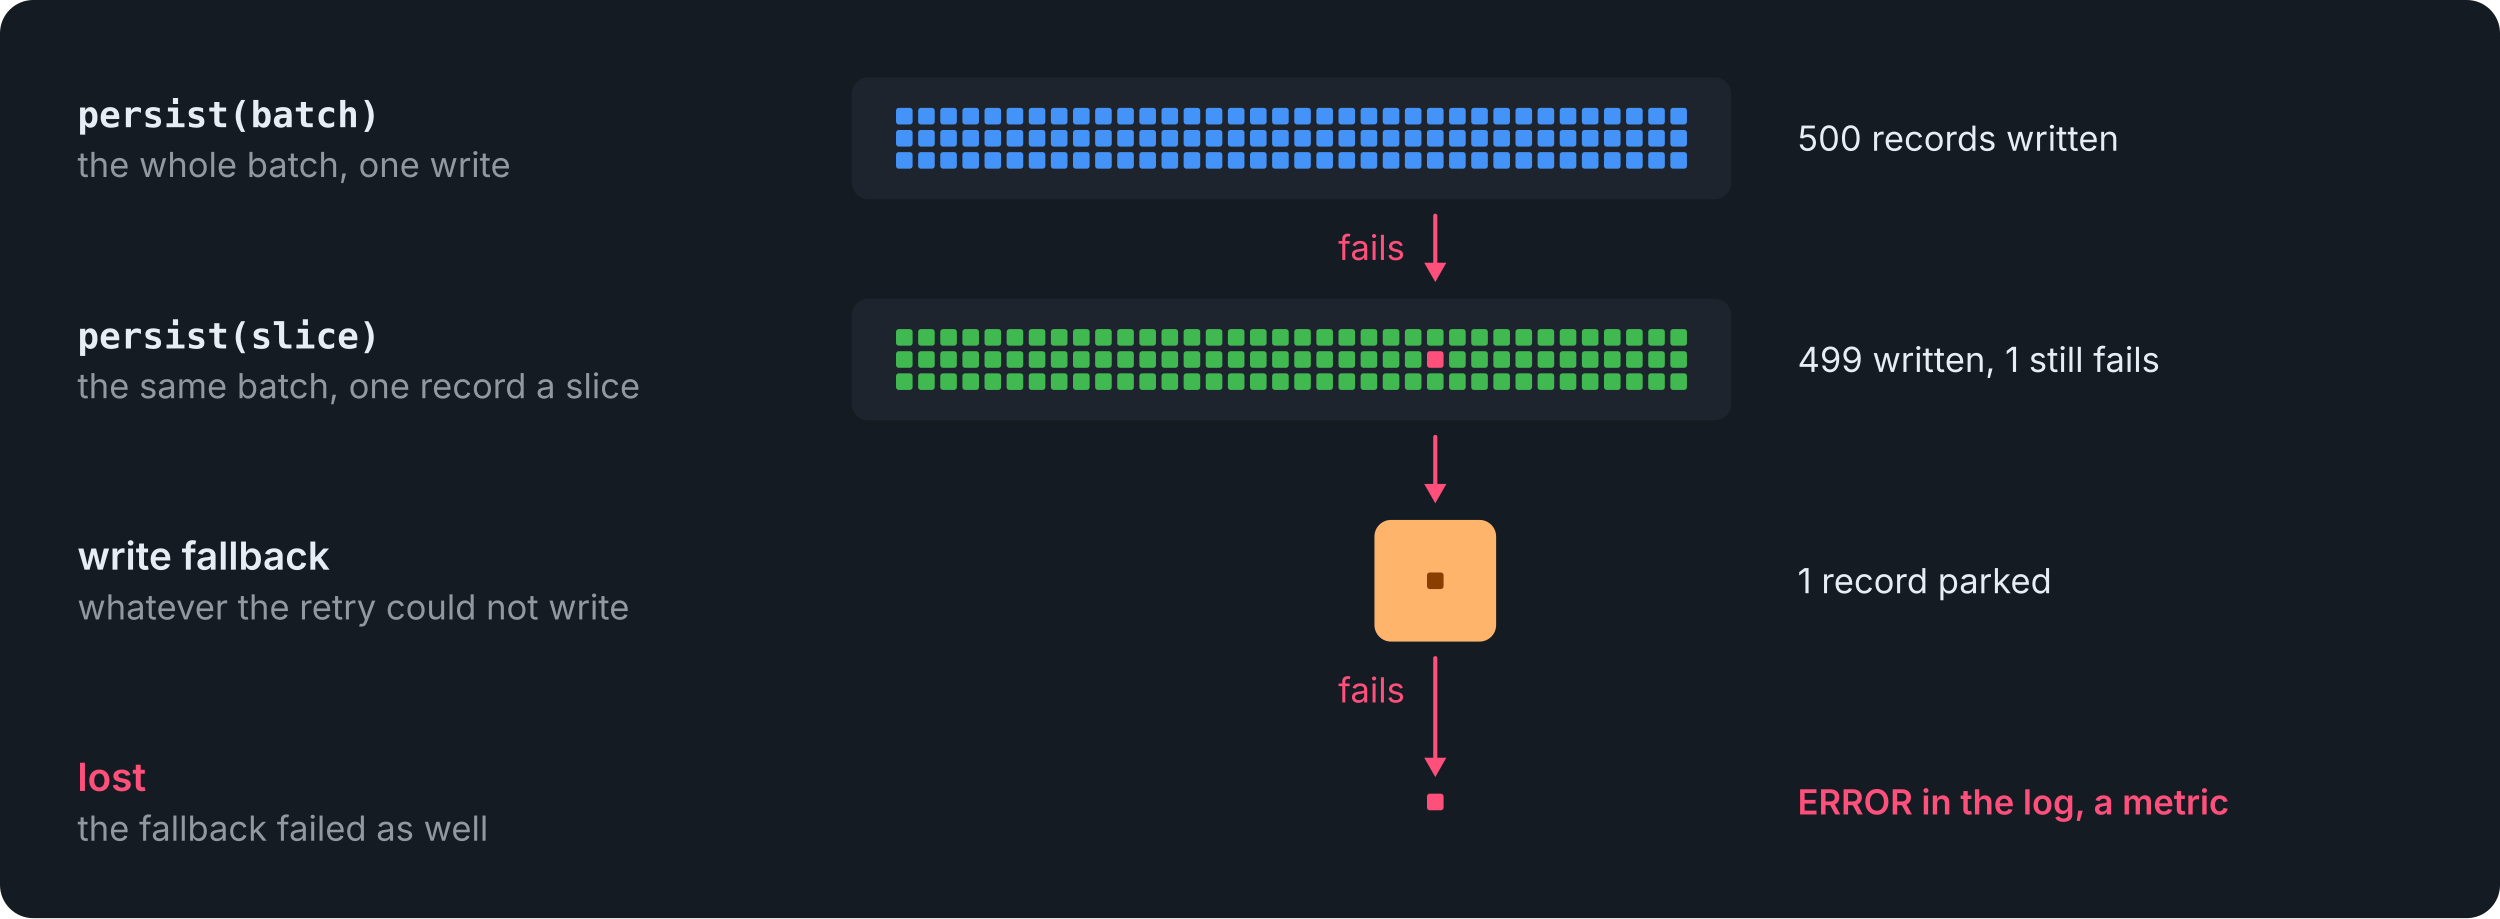
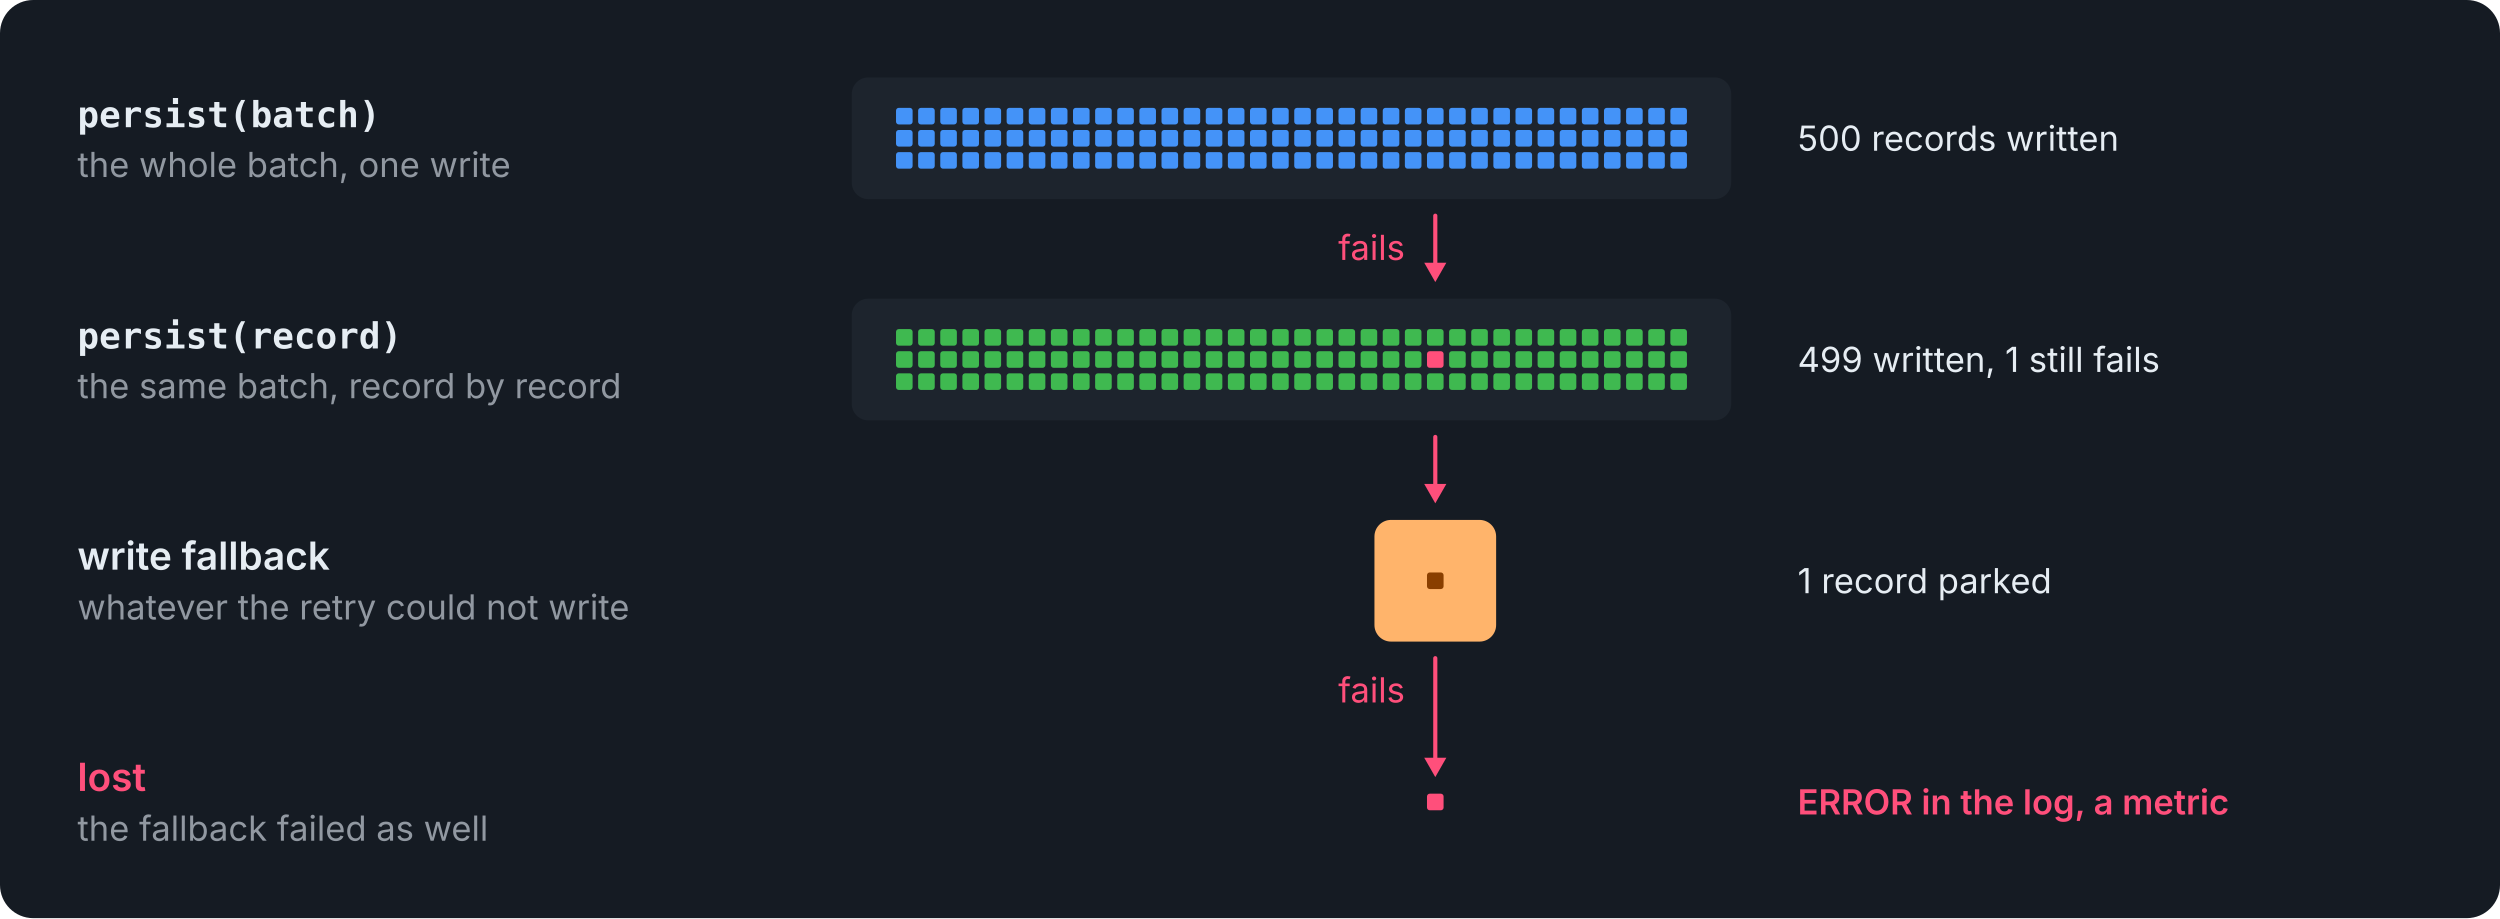
<svg xmlns="http://www.w3.org/2000/svg" viewBox="0 0 904 332" width="904" height="332" role="img">
  <rect width="904" height="332" rx="12" fill="#151B23" />
  <g transform="translate(12,12)">
    <text x="16.0" y="34.0" font-family="ui-monospace, SFMono-Regular, 'SF Mono', Menlo, Consolas, monospace" font-size="13" font-weight="600" fill="#E6EDF3" text-anchor="start">persist(batch)</text>
    <text x="16.0" y="52.0" font-family="-apple-system, BlinkMacSystemFont, 'Segoe UI', Inter, Helvetica, Arial, sans-serif" font-size="12.5" font-weight="400" fill="#9198A1" text-anchor="start">the whole batch, one write</text>
    <text x="638.0" y="42.5" font-family="-apple-system, BlinkMacSystemFont, 'Segoe UI', Inter, Helvetica, Arial, sans-serif" font-size="12.5" font-weight="400" fill="#E6EDF3" text-anchor="start">500 records written</text>
-     <text x="16.0" y="114.0" font-family="ui-monospace, SFMono-Regular, 'SF Mono', Menlo, Consolas, monospace" font-size="13" font-weight="600" fill="#E6EDF3" text-anchor="start">persist(slice)</text>
-     <text x="16.0" y="132.0" font-family="-apple-system, BlinkMacSystemFont, 'Segoe UI', Inter, Helvetica, Arial, sans-serif" font-size="12.5" font-weight="400" fill="#9198A1" text-anchor="start">the same batch, one record a slice</text>
+     <text x="16.0" y="114.0" font-family="ui-monospace, SFMono-Regular, 'SF Mono', Menlo, Consolas, monospace" font-size="13" font-weight="600" fill="#E6EDF3" text-anchor="start">persist(record)</text>
+     <text x="16.0" y="132.0" font-family="-apple-system, BlinkMacSystemFont, 'Segoe UI', Inter, Helvetica, Arial, sans-serif" font-size="12.5" font-weight="400" fill="#9198A1" text-anchor="start">the same batch, record by record</text>
    <text x="638.0" y="122.5" font-family="-apple-system, BlinkMacSystemFont, 'Segoe UI', Inter, Helvetica, Arial, sans-serif" font-size="12.5" font-weight="400" fill="#E6EDF3" text-anchor="start">499 written, 1 still fails</text>
    <text x="16.0" y="194.0" font-family="-apple-system, BlinkMacSystemFont, 'Segoe UI', Inter, Helvetica, Arial, sans-serif" font-size="14" font-weight="600" fill="#E6EDF3" text-anchor="start">write fallback</text>
    <text x="16.0" y="212.0" font-family="-apple-system, BlinkMacSystemFont, 'Segoe UI', Inter, Helvetica, Arial, sans-serif" font-size="12.5" font-weight="400" fill="#9198A1" text-anchor="start">whatever the retry could not write</text>
    <text x="638.0" y="202.5" font-family="-apple-system, BlinkMacSystemFont, 'Segoe UI', Inter, Helvetica, Arial, sans-serif" font-size="12.5" font-weight="400" fill="#E6EDF3" text-anchor="start">1 record parked</text>
    <text x="16.0" y="274.0" font-family="-apple-system, BlinkMacSystemFont, 'Segoe UI', Inter, Helvetica, Arial, sans-serif" font-size="14" font-weight="600" fill="#FF4F7B" text-anchor="start">lost</text>
    <text x="16.0" y="292.0" font-family="-apple-system, BlinkMacSystemFont, 'Segoe UI', Inter, Helvetica, Arial, sans-serif" font-size="12.5" font-weight="400" fill="#9198A1" text-anchor="start">the fallback failed as well</text>
    <text x="638.0" y="282.5" font-family="-apple-system, BlinkMacSystemFont, 'Segoe UI', Inter, Helvetica, Arial, sans-serif" font-size="12.5" font-weight="600" fill="#FF4F7B" text-anchor="start">ERROR in the log, a metric</text>
    <rect x="296.0" y="16.0" width="318.0" height="44.0" rx="6" fill="#1D242D" />
    <rect x="312.0" y="27.0" width="6.0" height="6.0" rx="1" fill="#4493F8" />
    <rect x="312.0" y="35.0" width="6.0" height="6.0" rx="1" fill="#4493F8" />
    <rect x="312.0" y="43.0" width="6.0" height="6.0" rx="1" fill="#4493F8" />
    <rect x="320.0" y="27.0" width="6.0" height="6.0" rx="1" fill="#4493F8" />
    <rect x="320.0" y="35.0" width="6.0" height="6.0" rx="1" fill="#4493F8" />
    <rect x="320.0" y="43.0" width="6.0" height="6.0" rx="1" fill="#4493F8" />
    <rect x="328.0" y="27.0" width="6.0" height="6.0" rx="1" fill="#4493F8" />
    <rect x="328.0" y="35.0" width="6.0" height="6.0" rx="1" fill="#4493F8" />
    <rect x="328.0" y="43.0" width="6.0" height="6.0" rx="1" fill="#4493F8" />
    <rect x="336.0" y="27.0" width="6.0" height="6.0" rx="1" fill="#4493F8" />
    <rect x="336.0" y="35.0" width="6.0" height="6.0" rx="1" fill="#4493F8" />
    <rect x="336.0" y="43.0" width="6.0" height="6.0" rx="1" fill="#4493F8" />
    <rect x="344.0" y="27.0" width="6.0" height="6.0" rx="1" fill="#4493F8" />
    <rect x="344.0" y="35.0" width="6.0" height="6.0" rx="1" fill="#4493F8" />
    <rect x="344.0" y="43.0" width="6.0" height="6.0" rx="1" fill="#4493F8" />
    <rect x="352.0" y="27.0" width="6.0" height="6.0" rx="1" fill="#4493F8" />
    <rect x="352.0" y="35.0" width="6.0" height="6.0" rx="1" fill="#4493F8" />
    <rect x="352.0" y="43.0" width="6.0" height="6.0" rx="1" fill="#4493F8" />
    <rect x="360.0" y="27.0" width="6.0" height="6.0" rx="1" fill="#4493F8" />
    <rect x="360.0" y="35.0" width="6.0" height="6.0" rx="1" fill="#4493F8" />
    <rect x="360.0" y="43.0" width="6.0" height="6.0" rx="1" fill="#4493F8" />
    <rect x="368.0" y="27.0" width="6.0" height="6.0" rx="1" fill="#4493F8" />
    <rect x="368.0" y="35.0" width="6.0" height="6.0" rx="1" fill="#4493F8" />
    <rect x="368.0" y="43.0" width="6.0" height="6.0" rx="1" fill="#4493F8" />
    <rect x="376.0" y="27.0" width="6.0" height="6.0" rx="1" fill="#4493F8" />
    <rect x="376.0" y="35.0" width="6.0" height="6.0" rx="1" fill="#4493F8" />
    <rect x="376.0" y="43.0" width="6.0" height="6.0" rx="1" fill="#4493F8" />
    <rect x="384.0" y="27.0" width="6.0" height="6.0" rx="1" fill="#4493F8" />
    <rect x="384.0" y="35.0" width="6.0" height="6.0" rx="1" fill="#4493F8" />
    <rect x="384.0" y="43.0" width="6.0" height="6.0" rx="1" fill="#4493F8" />
    <rect x="392.0" y="27.0" width="6.0" height="6.0" rx="1" fill="#4493F8" />
    <rect x="392.0" y="35.0" width="6.0" height="6.0" rx="1" fill="#4493F8" />
    <rect x="392.0" y="43.0" width="6.0" height="6.0" rx="1" fill="#4493F8" />
    <rect x="400.0" y="27.0" width="6.0" height="6.0" rx="1" fill="#4493F8" />
    <rect x="400.0" y="35.0" width="6.0" height="6.0" rx="1" fill="#4493F8" />
    <rect x="400.0" y="43.0" width="6.0" height="6.0" rx="1" fill="#4493F8" />
    <rect x="408.0" y="27.0" width="6.0" height="6.0" rx="1" fill="#4493F8" />
    <rect x="408.0" y="35.0" width="6.0" height="6.0" rx="1" fill="#4493F8" />
    <rect x="408.0" y="43.0" width="6.0" height="6.0" rx="1" fill="#4493F8" />
    <rect x="416.0" y="27.0" width="6.0" height="6.0" rx="1" fill="#4493F8" />
    <rect x="416.0" y="35.0" width="6.0" height="6.0" rx="1" fill="#4493F8" />
    <rect x="416.0" y="43.0" width="6.0" height="6.0" rx="1" fill="#4493F8" />
    <rect x="424.0" y="27.0" width="6.0" height="6.0" rx="1" fill="#4493F8" />
    <rect x="424.0" y="35.0" width="6.0" height="6.0" rx="1" fill="#4493F8" />
    <rect x="424.0" y="43.0" width="6.0" height="6.0" rx="1" fill="#4493F8" />
    <rect x="432.0" y="27.0" width="6.0" height="6.0" rx="1" fill="#4493F8" />
    <rect x="432.0" y="35.0" width="6.0" height="6.0" rx="1" fill="#4493F8" />
    <rect x="432.0" y="43.0" width="6.0" height="6.0" rx="1" fill="#4493F8" />
    <rect x="440.0" y="27.0" width="6.0" height="6.0" rx="1" fill="#4493F8" />
    <rect x="440.0" y="35.0" width="6.0" height="6.0" rx="1" fill="#4493F8" />
    <rect x="440.0" y="43.0" width="6.0" height="6.0" rx="1" fill="#4493F8" />
    <rect x="448.0" y="27.0" width="6.0" height="6.0" rx="1" fill="#4493F8" />
    <rect x="448.0" y="35.0" width="6.0" height="6.0" rx="1" fill="#4493F8" />
    <rect x="448.0" y="43.0" width="6.0" height="6.0" rx="1" fill="#4493F8" />
    <rect x="456.0" y="27.0" width="6.0" height="6.0" rx="1" fill="#4493F8" />
    <rect x="456.0" y="35.0" width="6.0" height="6.0" rx="1" fill="#4493F8" />
    <rect x="456.0" y="43.0" width="6.0" height="6.0" rx="1" fill="#4493F8" />
    <rect x="464.0" y="27.0" width="6.0" height="6.0" rx="1" fill="#4493F8" />
    <rect x="464.0" y="35.0" width="6.0" height="6.0" rx="1" fill="#4493F8" />
    <rect x="464.0" y="43.0" width="6.0" height="6.0" rx="1" fill="#4493F8" />
    <rect x="472.0" y="27.0" width="6.0" height="6.0" rx="1" fill="#4493F8" />
    <rect x="472.0" y="35.0" width="6.0" height="6.0" rx="1" fill="#4493F8" />
    <rect x="472.0" y="43.0" width="6.0" height="6.0" rx="1" fill="#4493F8" />
    <rect x="480.0" y="27.0" width="6.0" height="6.0" rx="1" fill="#4493F8" />
    <rect x="480.0" y="35.0" width="6.0" height="6.0" rx="1" fill="#4493F8" />
    <rect x="480.0" y="43.0" width="6.0" height="6.0" rx="1" fill="#4493F8" />
    <rect x="488.0" y="27.0" width="6.0" height="6.0" rx="1" fill="#4493F8" />
    <rect x="488.0" y="35.0" width="6.0" height="6.0" rx="1" fill="#4493F8" />
    <rect x="488.0" y="43.0" width="6.0" height="6.0" rx="1" fill="#4493F8" />
    <rect x="496.0" y="27.0" width="6.0" height="6.0" rx="1" fill="#4493F8" />
    <rect x="496.0" y="35.0" width="6.0" height="6.0" rx="1" fill="#4493F8" />
    <rect x="496.0" y="43.0" width="6.0" height="6.0" rx="1" fill="#4493F8" />
    <rect x="504.0" y="27.0" width="6.0" height="6.0" rx="1" fill="#4493F8" />
    <rect x="504.0" y="35.0" width="6.0" height="6.0" rx="1" fill="#4493F8" />
    <rect x="504.0" y="43.0" width="6.0" height="6.0" rx="1" fill="#4493F8" />
    <rect x="512.0" y="27.0" width="6.0" height="6.0" rx="1" fill="#4493F8" />
    <rect x="512.0" y="35.0" width="6.0" height="6.0" rx="1" fill="#4493F8" />
    <rect x="512.0" y="43.0" width="6.0" height="6.0" rx="1" fill="#4493F8" />
    <rect x="520.0" y="27.0" width="6.0" height="6.0" rx="1" fill="#4493F8" />
    <rect x="520.0" y="35.0" width="6.0" height="6.0" rx="1" fill="#4493F8" />
    <rect x="520.0" y="43.0" width="6.0" height="6.0" rx="1" fill="#4493F8" />
    <rect x="528.0" y="27.0" width="6.0" height="6.0" rx="1" fill="#4493F8" />
    <rect x="528.0" y="35.0" width="6.0" height="6.0" rx="1" fill="#4493F8" />
    <rect x="528.0" y="43.0" width="6.0" height="6.0" rx="1" fill="#4493F8" />
    <rect x="536.0" y="27.0" width="6.0" height="6.0" rx="1" fill="#4493F8" />
    <rect x="536.0" y="35.0" width="6.0" height="6.0" rx="1" fill="#4493F8" />
    <rect x="536.0" y="43.0" width="6.0" height="6.0" rx="1" fill="#4493F8" />
    <rect x="544.0" y="27.0" width="6.0" height="6.0" rx="1" fill="#4493F8" />
    <rect x="544.0" y="35.0" width="6.0" height="6.0" rx="1" fill="#4493F8" />
    <rect x="544.0" y="43.0" width="6.0" height="6.0" rx="1" fill="#4493F8" />
    <rect x="552.0" y="27.0" width="6.0" height="6.0" rx="1" fill="#4493F8" />
    <rect x="552.0" y="35.0" width="6.0" height="6.0" rx="1" fill="#4493F8" />
    <rect x="552.0" y="43.0" width="6.0" height="6.0" rx="1" fill="#4493F8" />
    <rect x="560.0" y="27.0" width="6.0" height="6.0" rx="1" fill="#4493F8" />
    <rect x="560.0" y="35.0" width="6.0" height="6.0" rx="1" fill="#4493F8" />
    <rect x="560.0" y="43.0" width="6.0" height="6.0" rx="1" fill="#4493F8" />
    <rect x="568.0" y="27.0" width="6.0" height="6.0" rx="1" fill="#4493F8" />
    <rect x="568.0" y="35.0" width="6.0" height="6.0" rx="1" fill="#4493F8" />
    <rect x="568.0" y="43.0" width="6.0" height="6.0" rx="1" fill="#4493F8" />
    <rect x="576.0" y="27.0" width="6.0" height="6.0" rx="1" fill="#4493F8" />
    <rect x="576.0" y="35.0" width="6.0" height="6.0" rx="1" fill="#4493F8" />
    <rect x="576.0" y="43.0" width="6.0" height="6.0" rx="1" fill="#4493F8" />
    <rect x="584.0" y="27.0" width="6.0" height="6.0" rx="1" fill="#4493F8" />
    <rect x="584.0" y="35.0" width="6.0" height="6.0" rx="1" fill="#4493F8" />
    <rect x="584.0" y="43.0" width="6.0" height="6.0" rx="1" fill="#4493F8" />
    <rect x="592.0" y="27.0" width="6.0" height="6.0" rx="1" fill="#4493F8" />
    <rect x="592.0" y="35.0" width="6.0" height="6.0" rx="1" fill="#4493F8" />
    <rect x="592.0" y="43.0" width="6.0" height="6.0" rx="1" fill="#4493F8" />
    <rect x="296.0" y="96.0" width="318.0" height="44.0" rx="6" fill="#1D242D" />
    <rect x="312.0" y="107.0" width="6.0" height="6.0" rx="1" fill="#3FB950" />
    <rect x="312.0" y="115.0" width="6.0" height="6.0" rx="1" fill="#3FB950" />
    <rect x="312.0" y="123.0" width="6.0" height="6.0" rx="1" fill="#3FB950" />
    <rect x="320.0" y="107.0" width="6.0" height="6.0" rx="1" fill="#3FB950" />
    <rect x="320.0" y="115.0" width="6.0" height="6.0" rx="1" fill="#3FB950" />
    <rect x="320.0" y="123.0" width="6.0" height="6.0" rx="1" fill="#3FB950" />
    <rect x="328.0" y="107.0" width="6.0" height="6.0" rx="1" fill="#3FB950" />
    <rect x="328.0" y="115.0" width="6.0" height="6.0" rx="1" fill="#3FB950" />
    <rect x="328.0" y="123.0" width="6.0" height="6.0" rx="1" fill="#3FB950" />
    <rect x="336.0" y="107.0" width="6.0" height="6.0" rx="1" fill="#3FB950" />
    <rect x="336.0" y="115.0" width="6.0" height="6.0" rx="1" fill="#3FB950" />
    <rect x="336.0" y="123.0" width="6.0" height="6.0" rx="1" fill="#3FB950" />
    <rect x="344.0" y="107.0" width="6.0" height="6.0" rx="1" fill="#3FB950" />
    <rect x="344.0" y="115.0" width="6.0" height="6.0" rx="1" fill="#3FB950" />
    <rect x="344.0" y="123.0" width="6.0" height="6.0" rx="1" fill="#3FB950" />
    <rect x="352.0" y="107.0" width="6.0" height="6.0" rx="1" fill="#3FB950" />
    <rect x="352.0" y="115.0" width="6.0" height="6.0" rx="1" fill="#3FB950" />
    <rect x="352.0" y="123.0" width="6.0" height="6.0" rx="1" fill="#3FB950" />
    <rect x="360.0" y="107.0" width="6.0" height="6.0" rx="1" fill="#3FB950" />
    <rect x="360.0" y="115.0" width="6.0" height="6.0" rx="1" fill="#3FB950" />
    <rect x="360.0" y="123.0" width="6.0" height="6.0" rx="1" fill="#3FB950" />
    <rect x="368.0" y="107.0" width="6.0" height="6.0" rx="1" fill="#3FB950" />
    <rect x="368.0" y="115.0" width="6.0" height="6.0" rx="1" fill="#3FB950" />
    <rect x="368.0" y="123.0" width="6.0" height="6.0" rx="1" fill="#3FB950" />
    <rect x="376.0" y="107.0" width="6.0" height="6.0" rx="1" fill="#3FB950" />
    <rect x="376.0" y="115.0" width="6.0" height="6.0" rx="1" fill="#3FB950" />
    <rect x="376.0" y="123.0" width="6.0" height="6.0" rx="1" fill="#3FB950" />
    <rect x="384.0" y="107.0" width="6.0" height="6.0" rx="1" fill="#3FB950" />
    <rect x="384.0" y="115.0" width="6.0" height="6.0" rx="1" fill="#3FB950" />
    <rect x="384.0" y="123.0" width="6.0" height="6.0" rx="1" fill="#3FB950" />
    <rect x="392.0" y="107.0" width="6.0" height="6.0" rx="1" fill="#3FB950" />
    <rect x="392.0" y="115.0" width="6.0" height="6.0" rx="1" fill="#3FB950" />
    <rect x="392.0" y="123.0" width="6.0" height="6.0" rx="1" fill="#3FB950" />
    <rect x="400.0" y="107.0" width="6.0" height="6.0" rx="1" fill="#3FB950" />
    <rect x="400.0" y="115.0" width="6.0" height="6.0" rx="1" fill="#3FB950" />
    <rect x="400.0" y="123.0" width="6.0" height="6.0" rx="1" fill="#3FB950" />
    <rect x="408.0" y="107.0" width="6.0" height="6.0" rx="1" fill="#3FB950" />
    <rect x="408.0" y="115.0" width="6.0" height="6.0" rx="1" fill="#3FB950" />
    <rect x="408.0" y="123.0" width="6.0" height="6.0" rx="1" fill="#3FB950" />
    <rect x="416.0" y="107.0" width="6.0" height="6.0" rx="1" fill="#3FB950" />
    <rect x="416.0" y="115.0" width="6.0" height="6.0" rx="1" fill="#3FB950" />
    <rect x="416.0" y="123.0" width="6.0" height="6.0" rx="1" fill="#3FB950" />
    <rect x="424.0" y="107.0" width="6.0" height="6.0" rx="1" fill="#3FB950" />
    <rect x="424.0" y="115.0" width="6.0" height="6.0" rx="1" fill="#3FB950" />
    <rect x="424.0" y="123.0" width="6.0" height="6.0" rx="1" fill="#3FB950" />
    <rect x="432.0" y="107.0" width="6.0" height="6.0" rx="1" fill="#3FB950" />
    <rect x="432.0" y="115.0" width="6.0" height="6.0" rx="1" fill="#3FB950" />
    <rect x="432.0" y="123.0" width="6.0" height="6.0" rx="1" fill="#3FB950" />
    <rect x="440.0" y="107.0" width="6.0" height="6.0" rx="1" fill="#3FB950" />
    <rect x="440.0" y="115.0" width="6.0" height="6.0" rx="1" fill="#3FB950" />
    <rect x="440.0" y="123.0" width="6.0" height="6.0" rx="1" fill="#3FB950" />
    <rect x="448.0" y="107.0" width="6.0" height="6.0" rx="1" fill="#3FB950" />
    <rect x="448.0" y="115.0" width="6.0" height="6.0" rx="1" fill="#3FB950" />
    <rect x="448.0" y="123.0" width="6.0" height="6.0" rx="1" fill="#3FB950" />
    <rect x="456.0" y="107.0" width="6.0" height="6.0" rx="1" fill="#3FB950" />
    <rect x="456.0" y="115.0" width="6.0" height="6.0" rx="1" fill="#3FB950" />
    <rect x="456.0" y="123.0" width="6.0" height="6.0" rx="1" fill="#3FB950" />
    <rect x="464.0" y="107.0" width="6.0" height="6.0" rx="1" fill="#3FB950" />
    <rect x="464.0" y="115.0" width="6.0" height="6.0" rx="1" fill="#3FB950" />
    <rect x="464.0" y="123.0" width="6.0" height="6.0" rx="1" fill="#3FB950" />
    <rect x="472.0" y="107.0" width="6.0" height="6.0" rx="1" fill="#3FB950" />
    <rect x="472.0" y="115.0" width="6.0" height="6.0" rx="1" fill="#3FB950" />
    <rect x="472.0" y="123.0" width="6.0" height="6.0" rx="1" fill="#3FB950" />
    <rect x="480.0" y="107.0" width="6.0" height="6.0" rx="1" fill="#3FB950" />
    <rect x="480.0" y="115.0" width="6.0" height="6.0" rx="1" fill="#3FB950" />
    <rect x="480.0" y="123.0" width="6.0" height="6.0" rx="1" fill="#3FB950" />
    <rect x="488.0" y="107.0" width="6.0" height="6.0" rx="1" fill="#3FB950" />
    <rect x="488.0" y="115.0" width="6.0" height="6.0" rx="1" fill="#3FB950" />
    <rect x="488.0" y="123.0" width="6.0" height="6.0" rx="1" fill="#3FB950" />
    <rect x="496.0" y="107.0" width="6.0" height="6.0" rx="1" fill="#3FB950" />
    <rect x="496.0" y="115.0" width="6.0" height="6.0" rx="1" fill="#3FB950" />
    <rect x="496.0" y="123.0" width="6.0" height="6.0" rx="1" fill="#3FB950" />
    <rect x="504.0" y="107.0" width="6.0" height="6.0" rx="1" fill="#3FB950" />
    <rect x="504.0" y="115.0" width="6.0" height="6.0" rx="1" fill="#FF4F7B" />
    <rect x="504.0" y="123.0" width="6.0" height="6.0" rx="1" fill="#3FB950" />
    <rect x="512.0" y="107.0" width="6.0" height="6.0" rx="1" fill="#3FB950" />
    <rect x="512.0" y="115.0" width="6.0" height="6.0" rx="1" fill="#3FB950" />
    <rect x="512.0" y="123.0" width="6.0" height="6.0" rx="1" fill="#3FB950" />
    <rect x="520.0" y="107.0" width="6.0" height="6.0" rx="1" fill="#3FB950" />
    <rect x="520.0" y="115.0" width="6.0" height="6.0" rx="1" fill="#3FB950" />
    <rect x="520.0" y="123.0" width="6.0" height="6.0" rx="1" fill="#3FB950" />
    <rect x="528.0" y="107.0" width="6.0" height="6.0" rx="1" fill="#3FB950" />
    <rect x="528.0" y="115.0" width="6.0" height="6.0" rx="1" fill="#3FB950" />
    <rect x="528.0" y="123.0" width="6.0" height="6.0" rx="1" fill="#3FB950" />
    <rect x="536.0" y="107.0" width="6.0" height="6.0" rx="1" fill="#3FB950" />
    <rect x="536.0" y="115.0" width="6.0" height="6.0" rx="1" fill="#3FB950" />
    <rect x="536.0" y="123.0" width="6.0" height="6.0" rx="1" fill="#3FB950" />
    <rect x="544.0" y="107.0" width="6.0" height="6.0" rx="1" fill="#3FB950" />
    <rect x="544.0" y="115.0" width="6.0" height="6.0" rx="1" fill="#3FB950" />
    <rect x="544.0" y="123.0" width="6.0" height="6.0" rx="1" fill="#3FB950" />
    <rect x="552.0" y="107.0" width="6.0" height="6.0" rx="1" fill="#3FB950" />
    <rect x="552.0" y="115.0" width="6.0" height="6.0" rx="1" fill="#3FB950" />
    <rect x="552.0" y="123.0" width="6.0" height="6.0" rx="1" fill="#3FB950" />
    <rect x="560.0" y="107.0" width="6.0" height="6.0" rx="1" fill="#3FB950" />
    <rect x="560.0" y="115.0" width="6.0" height="6.0" rx="1" fill="#3FB950" />
    <rect x="560.0" y="123.0" width="6.0" height="6.0" rx="1" fill="#3FB950" />
    <rect x="568.0" y="107.0" width="6.0" height="6.0" rx="1" fill="#3FB950" />
    <rect x="568.0" y="115.0" width="6.0" height="6.0" rx="1" fill="#3FB950" />
    <rect x="568.0" y="123.0" width="6.0" height="6.0" rx="1" fill="#3FB950" />
    <rect x="576.0" y="107.0" width="6.0" height="6.0" rx="1" fill="#3FB950" />
    <rect x="576.0" y="115.0" width="6.0" height="6.0" rx="1" fill="#3FB950" />
    <rect x="576.0" y="123.0" width="6.0" height="6.0" rx="1" fill="#3FB950" />
    <rect x="584.0" y="107.0" width="6.0" height="6.0" rx="1" fill="#3FB950" />
    <rect x="584.0" y="115.0" width="6.0" height="6.0" rx="1" fill="#3FB950" />
    <rect x="584.0" y="123.0" width="6.0" height="6.0" rx="1" fill="#3FB950" />
    <rect x="592.0" y="107.0" width="6.0" height="6.0" rx="1" fill="#3FB950" />
    <rect x="592.0" y="115.0" width="6.0" height="6.0" rx="1" fill="#3FB950" />
    <rect x="592.0" y="123.0" width="6.0" height="6.0" rx="1" fill="#3FB950" />
    <rect x="485.0" y="176.0" width="44.0" height="44.0" rx="6" fill="#FFB46B" />
    <rect x="504.0" y="195.0" width="6.0" height="6.0" rx="1" fill="#8A3F00" />
    <rect x="504.0" y="275.0" width="6.0" height="6.0" rx="1" fill="#FF4F7B" />
    <path d="M507.0,66 L507.0,84" stroke="#FF4F7B" stroke-width="1.5" fill="none" stroke-linecap="round" stroke-linejoin="round" />
    <path d="M503.0,83 L507.0,90 L511.0,83 Z" fill="#FF4F7B" />
    <path d="M507.0,146 L507.0,164" stroke="#FF4F7B" stroke-width="1.5" fill="none" stroke-linecap="round" stroke-linejoin="round" />
    <path d="M503.0,163 L507.0,170 L511.0,163 Z" fill="#FF4F7B" />
    <path d="M507.0,226 L507.0,263.0" stroke="#FF4F7B" stroke-width="1.5" fill="none" stroke-linecap="round" stroke-linejoin="round" />
    <path d="M503.0,262.0 L507.0,269.0 L511.0,262.0 Z" fill="#FF4F7B" />
    <text x="496.0" y="82.0" font-family="-apple-system, BlinkMacSystemFont, 'Segoe UI', Inter, Helvetica, Arial, sans-serif" font-size="12.5" font-weight="400" fill="#FF4F7B" text-anchor="end">fails</text>
    <text x="496.0" y="242.0" font-family="-apple-system, BlinkMacSystemFont, 'Segoe UI', Inter, Helvetica, Arial, sans-serif" font-size="12.5" font-weight="400" fill="#FF4F7B" text-anchor="end">fails</text>
  </g>
</svg>
